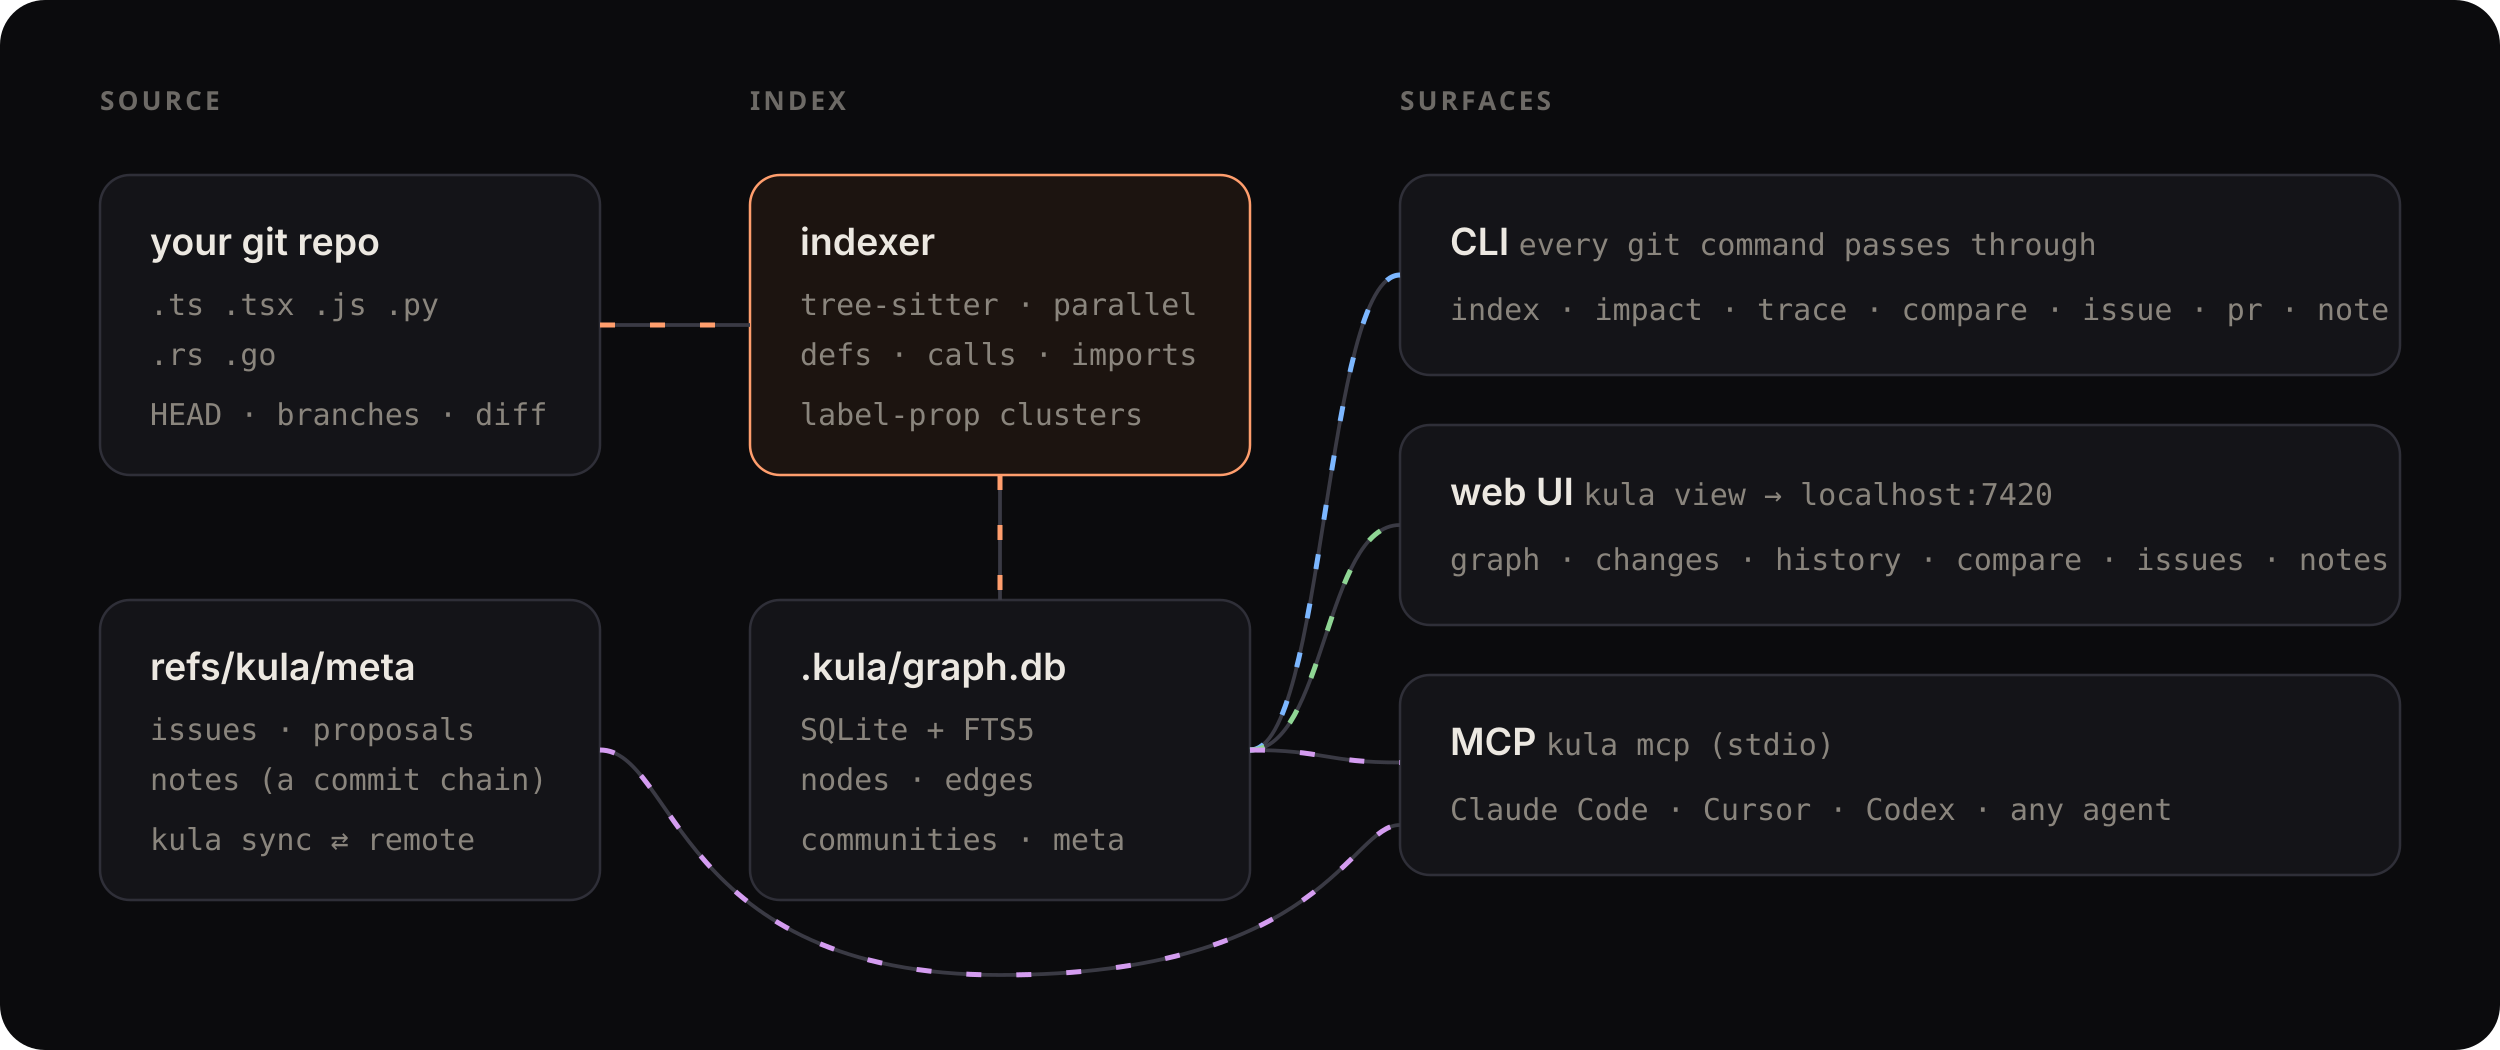
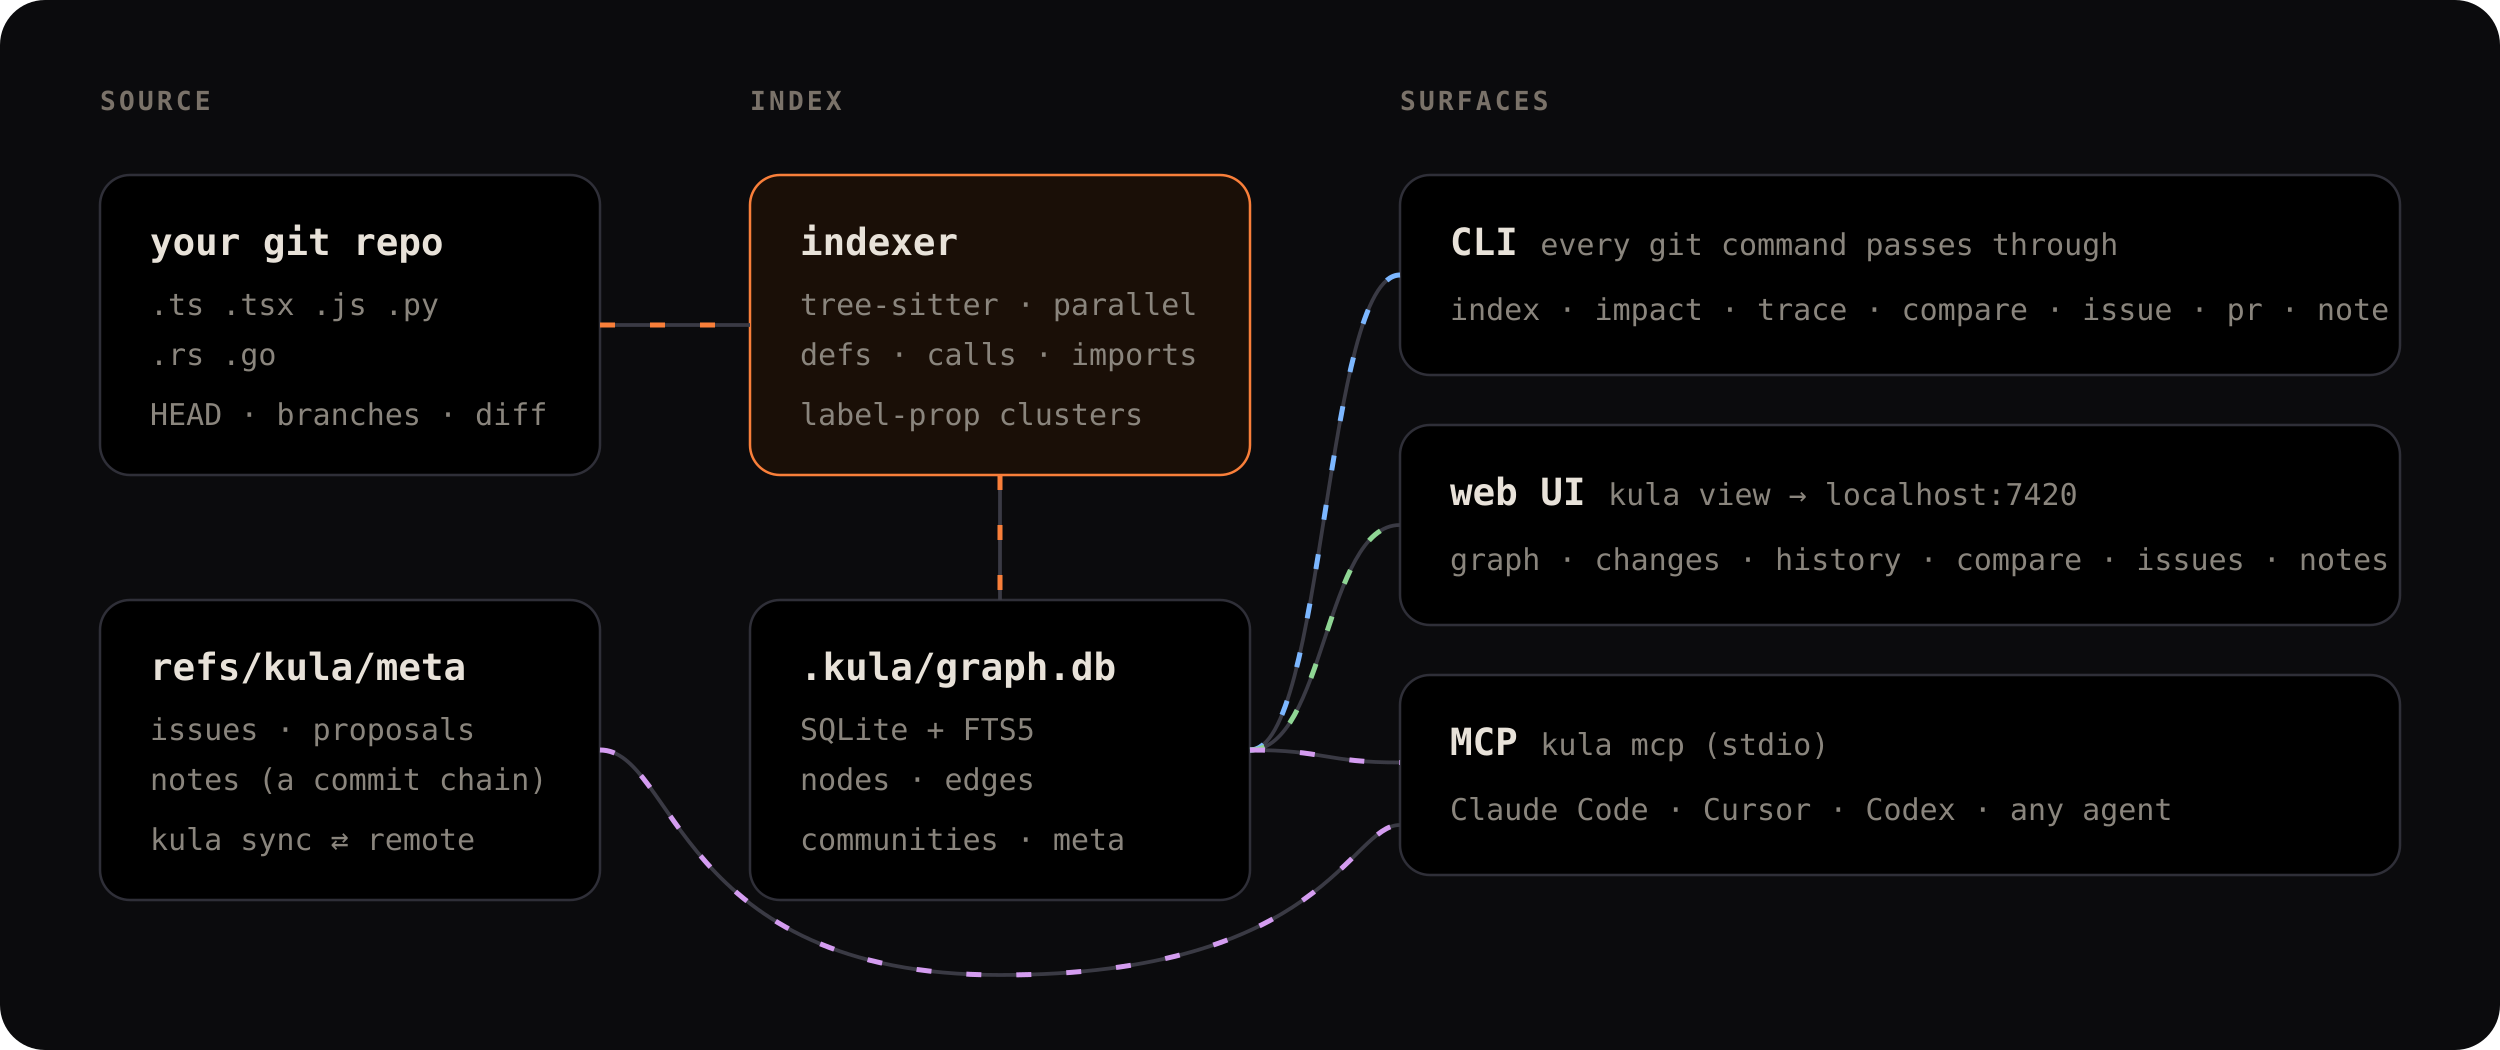
<svg xmlns="http://www.w3.org/2000/svg" viewBox="0 0 1000 420" width="1000" height="420" role="img" aria-label="Architecture: git repository → tree-sitter indexer → SQLite graph → CLI, web UI and MCP; refs/kula/meta for issues, proposals and notes">
  <style>
    .bg { fill: #0b0b0d; }
-     .box { fill: #141418; stroke: #2f2f38; }
-     .hot { fill: #1c1410; stroke: #ff9e6d; }
-     .t { font: 600 15px 'Geist', 'Inter', ui-sans-serif, system-ui, sans-serif; fill: #ece8e1; }
-     .s { font: 400 12px 'Geist Mono', 'SF Mono', Menlo, monospace; fill: #8a857d; }
-     .k { font: 600 10.5px 'Geist', ui-sans-serif, system-ui, sans-serif; fill: #6d6a66; letter-spacing: .12em; }
+     .box { fill: #000000; stroke: #2f2f38; }
+     .hot { fill: #1a0f07; stroke: #f97f3a; }
+     .t { font: 600 15px 'JetBrains Mono', ui-monospace, monospace; fill: #e8e2d9; }
+     .s { font: 400 12px 'JetBrains Mono', 'SF Mono', Menlo, monospace; fill: #8a857d; }
+     .k { font: 600 10.5px 'JetBrains Mono', ui-monospace, monospace; fill: #7a7269; letter-spacing: .12em; }
    .wire { fill: none; stroke: #3a3a44; stroke-width: 1.5; }
-     .flow { fill: none; stroke: #ff9e6d; stroke-width: 2; stroke-dasharray: 6 14; animation: flow 1.4s linear infinite; }
+     .flow { fill: none; stroke: #f97f3a; stroke-width: 2; stroke-dasharray: 6 14; animation: flow 1.4s linear infinite; }
    .flow.b { stroke: #7cb7ff; } .flow.g { stroke: #8fd694; } .flow.v { stroke: #d49cf0; }
    @keyframes flow { to { stroke-dashoffset: -20; } }
    @media (prefers-reduced-motion: reduce) { .flow { animation: none; } }
  </style>
  <rect class="bg" width="1000" height="420" rx="18" />
  <text x="40" y="44" class="k">SOURCE</text>
  <text x="300" y="44" class="k">INDEX</text>
  <text x="560" y="44" class="k">SURFACES</text>
  <rect class="box" x="40" y="70" width="200" height="120" rx="12" />
  <text x="60" y="102" class="t">your git repo</text>
  <text x="60" y="126" class="s">.ts .tsx .js .py</text>
  <text x="60" y="146" class="s">.rs .go</text>
  <text x="60" y="170" class="s">HEAD · branches · diff</text>
  <rect class="box" x="40" y="240" width="200" height="120" rx="12" />
  <text x="60" y="272" class="t">refs/kula/meta</text>
  <text x="60" y="296" class="s">issues · proposals</text>
  <text x="60" y="316" class="s">notes (a commit chain)</text>
  <text x="60" y="340" class="s">kula sync ⇄ remote</text>
  <rect class="hot" x="300" y="70" width="200" height="120" rx="12" />
  <text x="320" y="102" class="t">indexer</text>
  <text x="320" y="126" class="s">tree-sitter · parallel</text>
  <text x="320" y="146" class="s">defs · calls · imports</text>
  <text x="320" y="170" class="s">label-prop clusters</text>
  <rect class="box" x="300" y="240" width="200" height="120" rx="12" />
  <text x="320" y="272" class="t">.kula/graph.db</text>
  <text x="320" y="296" class="s">SQLite + FTS5</text>
  <text x="320" y="316" class="s">nodes · edges</text>
  <text x="320" y="340" class="s">communities · meta</text>
  <rect class="box" x="560" y="70" width="400" height="80" rx="12" />
  <text x="580" y="102" class="t">CLI  <tspan class="s">every git command passes through</tspan>
  </text>
  <text x="580" y="128" class="s">index · impact · trace · compare · issue · pr · note</text>
  <rect class="box" x="560" y="170" width="400" height="80" rx="12" />
  <text x="580" y="202" class="t">web UI  <tspan class="s">kula view → localhost:7420</tspan>
  </text>
  <text x="580" y="228" class="s">graph · changes · history · compare · issues · notes</text>
  <rect class="box" x="560" y="270" width="400" height="80" rx="12" />
  <text x="580" y="302" class="t">MCP  <tspan class="s">kula mcp (stdio)</tspan>
  </text>
  <text x="580" y="328" class="s">Claude Code · Cursor · Codex · any agent</text>
  <path class="wire" d="M240 130H300" />
  <path class="flow" d="M240 130H300" />
  <path class="wire" d="M400 190V240" />
  <path class="flow" d="M400 190V240" />
  <path class="wire" d="M500 300C530 300 530 110 560 110" />
  <path class="flow b" d="M500 300C530 300 530 110 560 110" />
  <path class="wire" d="M500 300C530 300 530 210 560 210" />
  <path class="flow g" d="M500 300C530 300 530 210 560 210" />
  <path class="wire" d="M500 300C530 300 530 305 560 305" />
  <path class="flow v" d="M500 300C530 300 530 305 560 305" />
  <path class="wire" d="M240 300C270 300 270 390 400 390C530 390 540 330 560 330" />
  <path class="flow v" d="M240 300C270 300 270 390 400 390C530 390 540 330 560 330" />
</svg>
